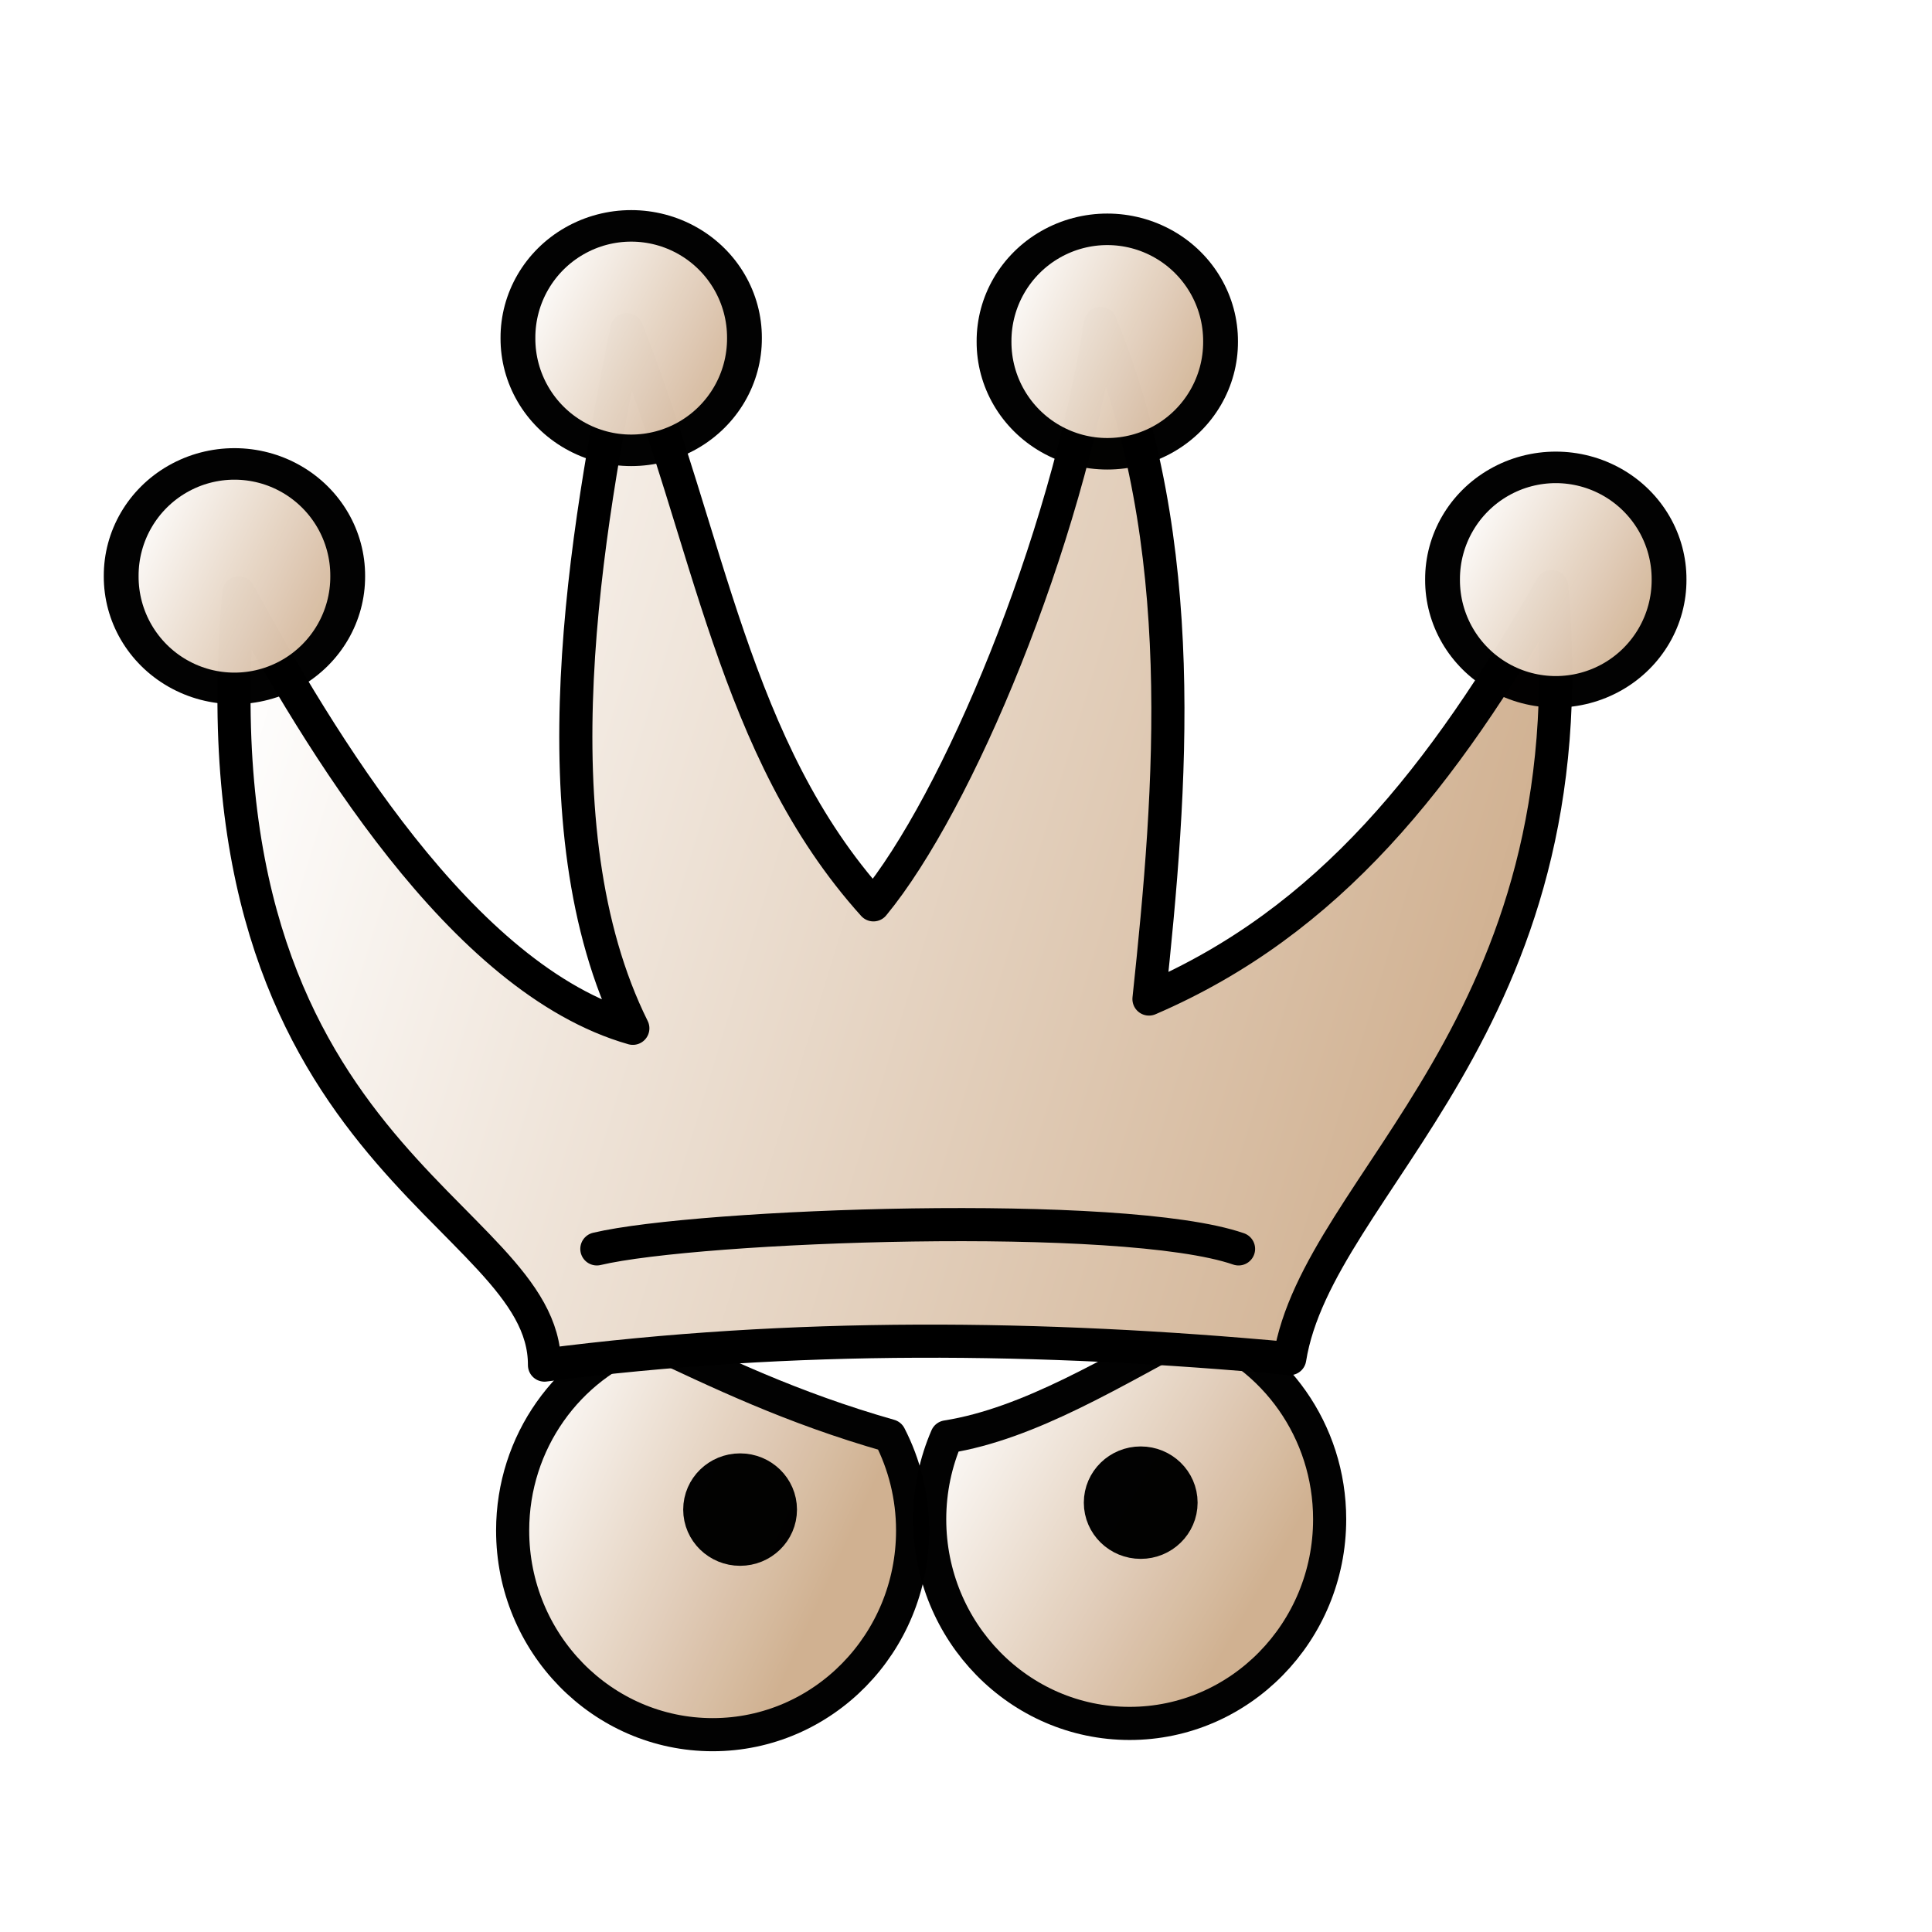
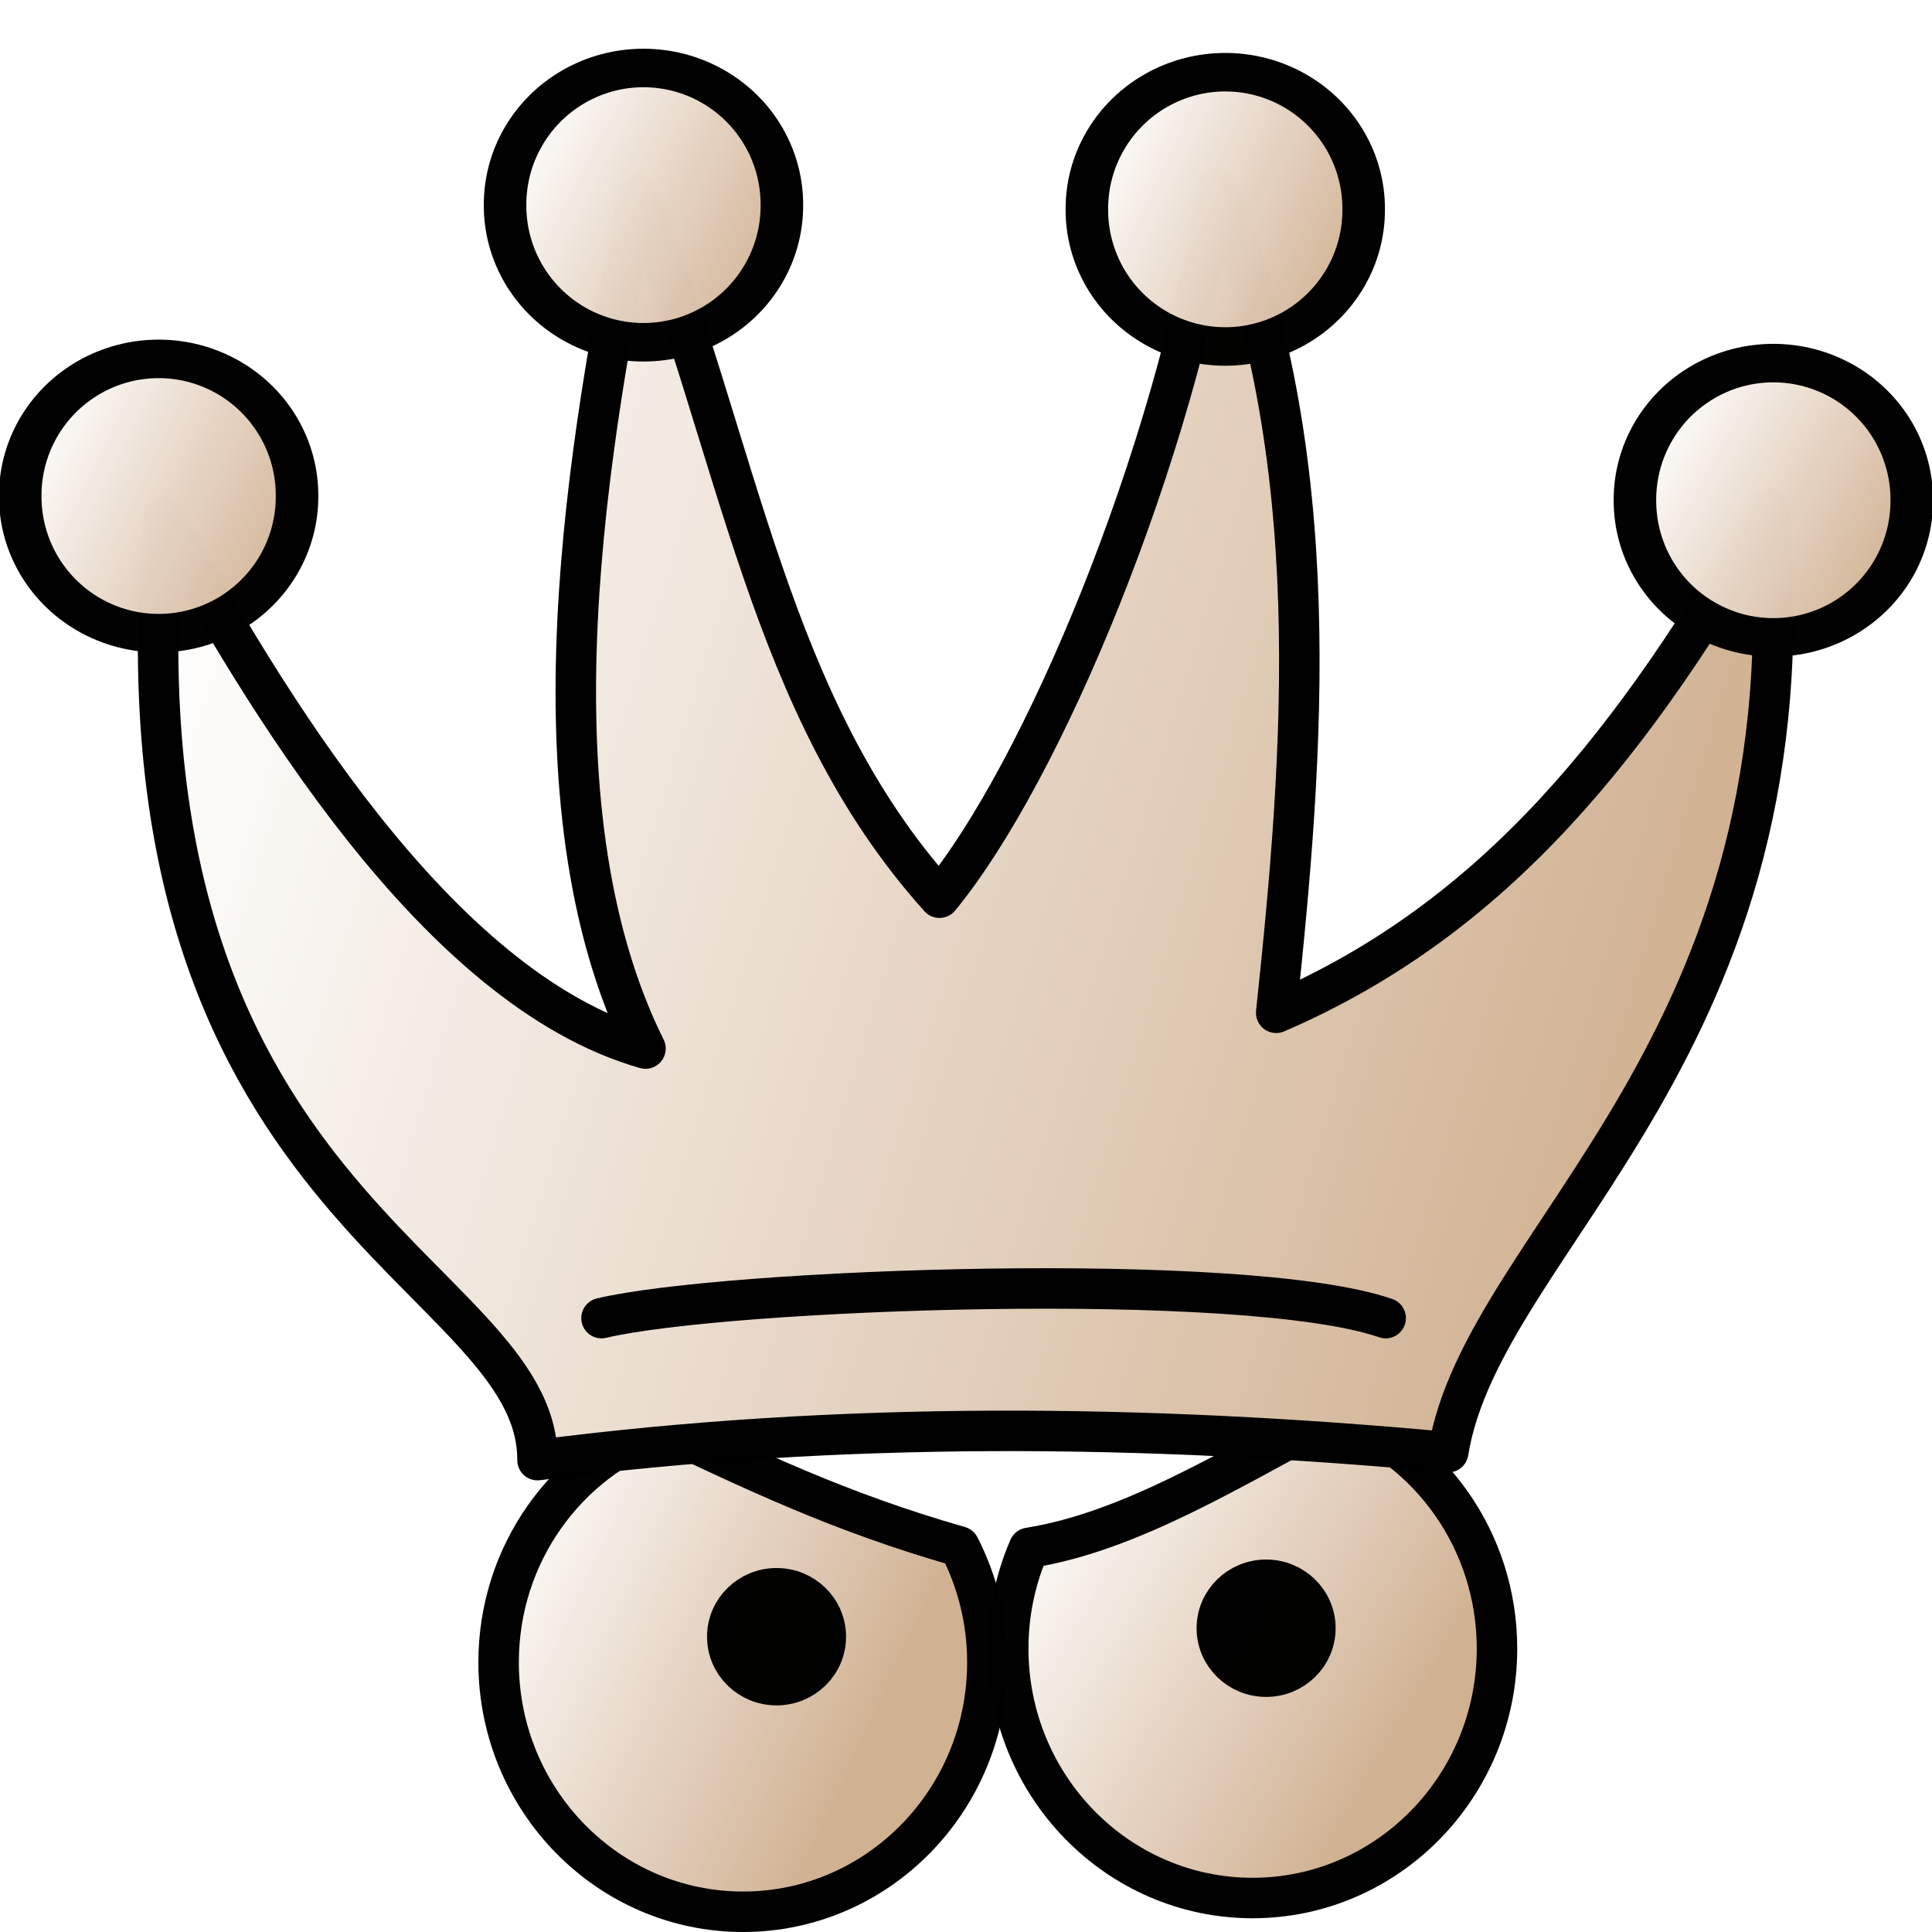
- <svg xmlns="http://www.w3.org/2000/svg" xmlns:xlink="http://www.w3.org/1999/xlink" width="700pt" height="700pt" id="svg36220" version="1.0">
+ <svg xmlns="http://www.w3.org/2000/svg" xmlns:xlink="http://www.w3.org/1999/xlink" width="100" height="100" id="svg36220" version="1.0">
  <defs id="defs36222">
-     <linearGradient xlink:href="#linearGradient2507" id="linearGradient2229" x1="460.957" y1="666.438" x2="617.157" y2="756.839" gradientUnits="userSpaceOnUse" gradientTransform="translate(0,-3.333333)" />
+     <linearGradient xlink:href="#linearGradient2507" id="linearGradient2229" x1="460.957" y1="666.438" x2="617.157" y2="756.839" gradientUnits="userSpaceOnUse" gradientTransform="matrix(0.1309298,0,0,0.1309298,-6.617828,-11.20439)" />
    <linearGradient id="linearGradient2507">
      <stop style="stop-color:#ffffff;stop-opacity:1" offset="0" id="stop2509" />
      <stop style="stop-color:#d0b090;stop-opacity:1" offset="1" id="stop2511" />
    </linearGradient>
-     <linearGradient xlink:href="#linearGradient2507" id="linearGradient5799" gradientUnits="userSpaceOnUse" x1="290.957" y1="590.216" x2="448.875" y2="663.431" gradientTransform="translate(0,-3.333333)" />
-     <linearGradient xlink:href="#linearGradient2507" id="linearGradient9438" x1="32" y1="385" x2="733.749" y2="624.011" gradientUnits="userSpaceOnUse" gradientTransform="matrix(0.843809,0,0,0.941381,63.33365,40.14039)" />
+     <linearGradient xlink:href="#linearGradient2507" id="linearGradient5799" gradientUnits="userSpaceOnUse" x1="290.957" y1="590.216" x2="448.875" y2="663.431" gradientTransform="matrix(0.1309298,0,0,0.1309298,-6.617828,-11.20439)" />
+     <linearGradient xlink:href="#linearGradient2507" id="linearGradient9438" x1="32" y1="385" x2="733.749" y2="624.011" gradientUnits="userSpaceOnUse" gradientTransform="matrix(0.1104797,0,0,0.1232548,1.674432,-5.512388)" />
    <linearGradient xlink:href="#linearGradient2507" id="linearGradient10327" x1="32" y1="245.833" x2="128.884" y2="288.968" gradientUnits="userSpaceOnUse" />
    <linearGradient xlink:href="#linearGradient2507" id="linearGradient1334" gradientUnits="userSpaceOnUse" x1="32" y1="245.833" x2="127.463" y2="290.538" />
    <linearGradient xlink:href="#linearGradient2507" id="linearGradient1338" gradientUnits="userSpaceOnUse" x1="32" y1="245.833" x2="126.041" y2="285.828" />
    <linearGradient xlink:href="#linearGradient2507" id="linearGradient1342" gradientUnits="userSpaceOnUse" x1="32" y1="245.833" x2="120.355" y2="290.538" />
  </defs>
  <g id="layer1">
-     <path style="opacity:0.99;fill:url(#linearGradient2229);fill-opacity:1;fill-rule:evenodd;stroke:#000000;stroke-width:16;stroke-linecap:round;stroke-linejoin:round;stroke-miterlimit:4;stroke-dasharray:none;stroke-dashoffset:0;stroke-opacity:1" d="M 578.375,641.104 C 538.031,662.313 497.688,687.745 457.344,694.135 C 452.069,706.314 449.125,719.783 449.125,733.948 C 449.125,788.385 492.393,832.573 545.719,832.573 C 599.044,832.573 642.344,788.385 642.344,733.948 C 642.344,691.207 615.65,654.78 578.375,641.104 z " id="path1345" />
-     <path style="opacity:0.99;fill:url(#linearGradient5799);fill-opacity:1;fill-rule:evenodd;stroke:#000000;stroke-width:16;stroke-linecap:round;stroke-linejoin:round;stroke-miterlimit:4;stroke-dasharray:none;stroke-dashoffset:0;stroke-opacity:1" d="M 311.938,646.448 C 274.503,660.036 247.656,696.527 247.656,739.385 C 247.656,793.822 290.956,838.01 344.281,838.01 C 397.607,838.01 440.875,793.822 440.875,739.385 C 440.875,722.858 436.861,707.291 429.812,693.604 C 382.093,679.992 347.486,663.102 311.938,646.448 z " id="path5795" />
-     <path style="opacity:0.99;fill:#000000;fill-opacity:1;fill-rule:evenodd;stroke:#000000;stroke-width:18.754;stroke-linecap:round;stroke-linejoin:round;stroke-miterlimit:4;stroke-dasharray:none;stroke-dashoffset:0;stroke-opacity:1" id="path2231" d="M 422.054 340.25 A 23.202 22.097 0 1 1  375.65,340.25 A 23.202 22.097 0 1 1  422.054 340.25 z" transform="matrix(0.843572,0,0,0.862831,214.6081,432.3414)" />
-     <path transform="matrix(0.843572,0,0,0.862831,21.07207,435.6924)" d="M 422.054 340.25 A 23.202 22.097 0 1 1  375.65,340.25 A 23.202 22.097 0 1 1  422.054 340.25 z" id="path5797" style="opacity:0.99;fill:#000000;fill-opacity:1;fill-rule:evenodd;stroke:#000000;stroke-width:18.754;stroke-linecap:round;stroke-linejoin:round;stroke-miterlimit:4;stroke-dasharray:none;stroke-dashoffset:0;stroke-opacity:1" />
-     <path style="fill:url(#linearGradient9438);fill-opacity:1;fill-rule:evenodd;stroke:#000000;stroke-width:16;stroke-linecap:round;stroke-linejoin:round;stroke-miterlimit:4;stroke-dasharray:none;stroke-opacity:1" d="M 115.369,286.468 C 154.263,357.296 222.657,473.13 305.721,496.767 C 257.467,399.566 283.326,256.164 302.787,159.244 C 342.957,260.624 354.036,361.666 421.952,437.125 C 462.452,387.997 515.024,262.885 531.648,156.244 C 575.421,263.087 565.961,379.849 555.06,482.625 C 642.286,445.024 696.823,375.39 749.631,283.33 C 768.89,496.252 636.681,571.429 623.06,656.331 C 503.052,645.23 383.043,643.946 263.035,659.469 C 263.384,584.497 91.194,560.251 115.369,286.468 z " id="path8557" />
-     <path style="opacity:0.99;fill:url(#linearGradient10327);fill-opacity:1;fill-rule:evenodd;stroke:#000000;stroke-width:14.341;stroke-linecap:round;stroke-linejoin:round;stroke-miterlimit:4;stroke-dasharray:none;stroke-dashoffset:0;stroke-opacity:1" id="path9446" d="M 133.333 245.833 A 46.667 50.833 0 1 1  40,245.833 A 46.667 50.833 0 1 1  133.333 245.833 z" transform="matrix(1.172481,0,0,1.061634,11.6456,17.34841)" />
-     <path style="fill:none;fill-opacity:0.75;fill-rule:evenodd;stroke:#000000;stroke-width:16;stroke-linecap:round;stroke-linejoin:round;stroke-miterlimit:4;stroke-dasharray:none;stroke-opacity:1" d="M 288.333,603.333 C 337.352,591.698 542.814,584.135 598.333,603.333" id="path1677" />
-     <path transform="matrix(1.172481,0,0,1.061634,203.3123,-97.65163)" d="M 133.333 245.833 A 46.667 50.833 0 1 1  40,245.833 A 46.667 50.833 0 1 1  133.333 245.833 z" id="path1332" style="opacity:0.99;fill:url(#linearGradient1334);fill-opacity:1;fill-rule:evenodd;stroke:#000000;stroke-width:14.341;stroke-linecap:round;stroke-linejoin:round;stroke-miterlimit:4;stroke-dasharray:none;stroke-dashoffset:0;stroke-opacity:1" />
-     <path style="opacity:0.99;fill:url(#linearGradient1338);fill-opacity:1;fill-rule:evenodd;stroke:#000000;stroke-width:14.341;stroke-linecap:round;stroke-linejoin:round;stroke-miterlimit:4;stroke-dasharray:none;stroke-dashoffset:0;stroke-opacity:1" id="path1336" d="M 133.333 245.833 A 46.667 50.833 0 1 1  40,245.833 A 46.667 50.833 0 1 1  133.333 245.833 z" transform="matrix(1.172481,0,0,1.061634,433.3123,-95.98497)" />
-     <path transform="matrix(1.172481,0,0,1.061634,649.979,19.01504)" d="M 133.333 245.833 A 46.667 50.833 0 1 1  40,245.833 A 46.667 50.833 0 1 1  133.333 245.833 z" id="path1340" style="opacity:0.99;fill:url(#linearGradient1342);fill-opacity:1;fill-rule:evenodd;stroke:#000000;stroke-width:14.341;stroke-linecap:round;stroke-linejoin:round;stroke-miterlimit:4;stroke-dasharray:none;stroke-dashoffset:0;stroke-opacity:1" />
+     <path style="opacity:0.99;fill:url(#linearGradient2229);fill-opacity:1;fill-rule:evenodd;stroke:#000000;stroke-width:2.095;stroke-linecap:round;stroke-linejoin:round;stroke-miterlimit:4;stroke-dasharray:none;stroke-dashoffset:0;stroke-opacity:1" d="M 69.109,73.172 C 63.826,75.949 58.544,79.278 53.262,80.115 C 52.571,81.71 52.186,83.473 52.186,85.328 C 52.186,92.455 57.851,98.241 64.833,98.241 C 71.815,98.241 77.484,92.455 77.484,85.328 C 77.484,79.732 73.989,74.962 69.109,73.172 z" id="path1345" />
+     <path style="opacity:0.99;fill:url(#linearGradient5799);fill-opacity:1;fill-rule:evenodd;stroke:#000000;stroke-width:2.095;stroke-linecap:round;stroke-linejoin:round;stroke-miterlimit:4;stroke-dasharray:none;stroke-dashoffset:0;stroke-opacity:1" d="M 34.224,73.871 C 29.323,75.65 25.808,80.428 25.808,86.04 C 25.808,93.167 31.477,98.953 38.459,98.953 C 45.441,98.953 51.106,93.167 51.106,86.04 C 51.106,83.876 50.58,81.838 49.657,80.045 C 43.41,78.263 38.878,76.052 34.224,73.871 z" id="path5795" />
+     <path style="opacity:0.99;fill:#000000;fill-opacity:1;fill-rule:evenodd;stroke:#000000;stroke-width:18.754;stroke-linecap:round;stroke-linejoin:round;stroke-miterlimit:4;stroke-dasharray:none;stroke-dashoffset:0;stroke-opacity:1" id="path2231" d="M 422.054,340.25 A 23.202,22.097 0 1 1 375.65,340.25 A 23.202,22.097 0 1 1 422.054,340.25 z" transform="matrix(0.1104487,0,0,0.1129703,21.48076,45.8384)" />
+     <path transform="matrix(0.1104487,0,0,0.1129703,-3.858859,46.27715)" d="M 422.054,340.25 A 23.202,22.097 0 1 1 375.65,340.25 A 23.202,22.097 0 1 1 422.054,340.25 z" id="path5797" style="opacity:0.99;fill:#000000;fill-opacity:1;fill-rule:evenodd;stroke:#000000;stroke-width:18.754;stroke-linecap:round;stroke-linejoin:round;stroke-miterlimit:4;stroke-dasharray:none;stroke-dashoffset:0;stroke-opacity:1" />
+     <path style="fill:url(#linearGradient9438);fill-opacity:1;fill-rule:evenodd;stroke:#000000;stroke-width:2.095;stroke-linecap:round;stroke-linejoin:round;stroke-miterlimit:4;stroke-dasharray:none;stroke-opacity:1" d="M 8.487,26.739 C 13.58,36.013 22.535,51.179 33.41,54.274 C 27.092,41.547 30.478,22.771 33.026,10.082 C 38.285,23.355 39.736,36.585 48.628,46.465 C 53.931,40.032 60.814,23.652 62.991,9.689 C 68.722,23.678 67.483,38.966 66.056,52.422 C 77.477,47.499 84.617,38.382 91.531,26.328 C 94.053,54.206 76.743,64.049 74.959,75.165 C 59.247,73.712 43.534,73.544 27.821,75.576 C 27.867,65.76 5.322,62.586 8.487,26.739 z" id="path8557" />
+     <path style="opacity:0.99;fill:url(#linearGradient10327);fill-opacity:1;fill-rule:evenodd;stroke:#000000;stroke-width:14.341;stroke-linecap:round;stroke-linejoin:round;stroke-miterlimit:4;stroke-dasharray:none;stroke-dashoffset:0;stroke-opacity:1" id="path9446" d="M 133.333,245.833 A 46.667,50.833 0 1 1 40,245.833 A 46.667,50.833 0 1 1 133.333,245.833 z" transform="matrix(0.1535127,0,0,0.1389995,-5.093069,-8.496538)" />
+     <path style="fill:none;fill-opacity:0.75;fill-rule:evenodd;stroke:#000000;stroke-width:2.095;stroke-linecap:round;stroke-linejoin:round;stroke-miterlimit:4;stroke-dasharray:none;stroke-opacity:1" d="M 31.134,68.226 C 37.552,66.703 64.453,65.713 71.722,68.226" id="path1677" />
+     <path transform="matrix(0.1535127,0,0,0.1389995,20.00181,-23.55347)" d="M 133.333,245.833 A 46.667,50.833 0 1 1 40,245.833 A 46.667,50.833 0 1 1 133.333,245.833 z" id="path1332" style="opacity:0.99;fill:url(#linearGradient1334);fill-opacity:1;fill-rule:evenodd;stroke:#000000;stroke-width:14.341;stroke-linecap:round;stroke-linejoin:round;stroke-miterlimit:4;stroke-dasharray:none;stroke-dashoffset:0;stroke-opacity:1" />
+     <path style="opacity:0.99;fill:url(#linearGradient1338);fill-opacity:1;fill-rule:evenodd;stroke:#000000;stroke-width:14.341;stroke-linecap:round;stroke-linejoin:round;stroke-miterlimit:4;stroke-dasharray:none;stroke-dashoffset:0;stroke-opacity:1" id="path1336" d="M 133.333,245.833 A 46.667,50.833 0 1 1 40,245.833 A 46.667,50.833 0 1 1 133.333,245.833 z" transform="matrix(0.1535127,0,0,0.1389995,50.11566,-23.33525)" />
+     <path transform="matrix(0.1535127,0,0,0.1389995,78.48378,-8.278328)" d="M 133.333,245.833 A 46.667,50.833 0 1 1 40,245.833 A 46.667,50.833 0 1 1 133.333,245.833 z" id="path1340" style="opacity:0.99;fill:url(#linearGradient1342);fill-opacity:1;fill-rule:evenodd;stroke:#000000;stroke-width:14.341;stroke-linecap:round;stroke-linejoin:round;stroke-miterlimit:4;stroke-dasharray:none;stroke-dashoffset:0;stroke-opacity:1" />
  </g>
</svg>
